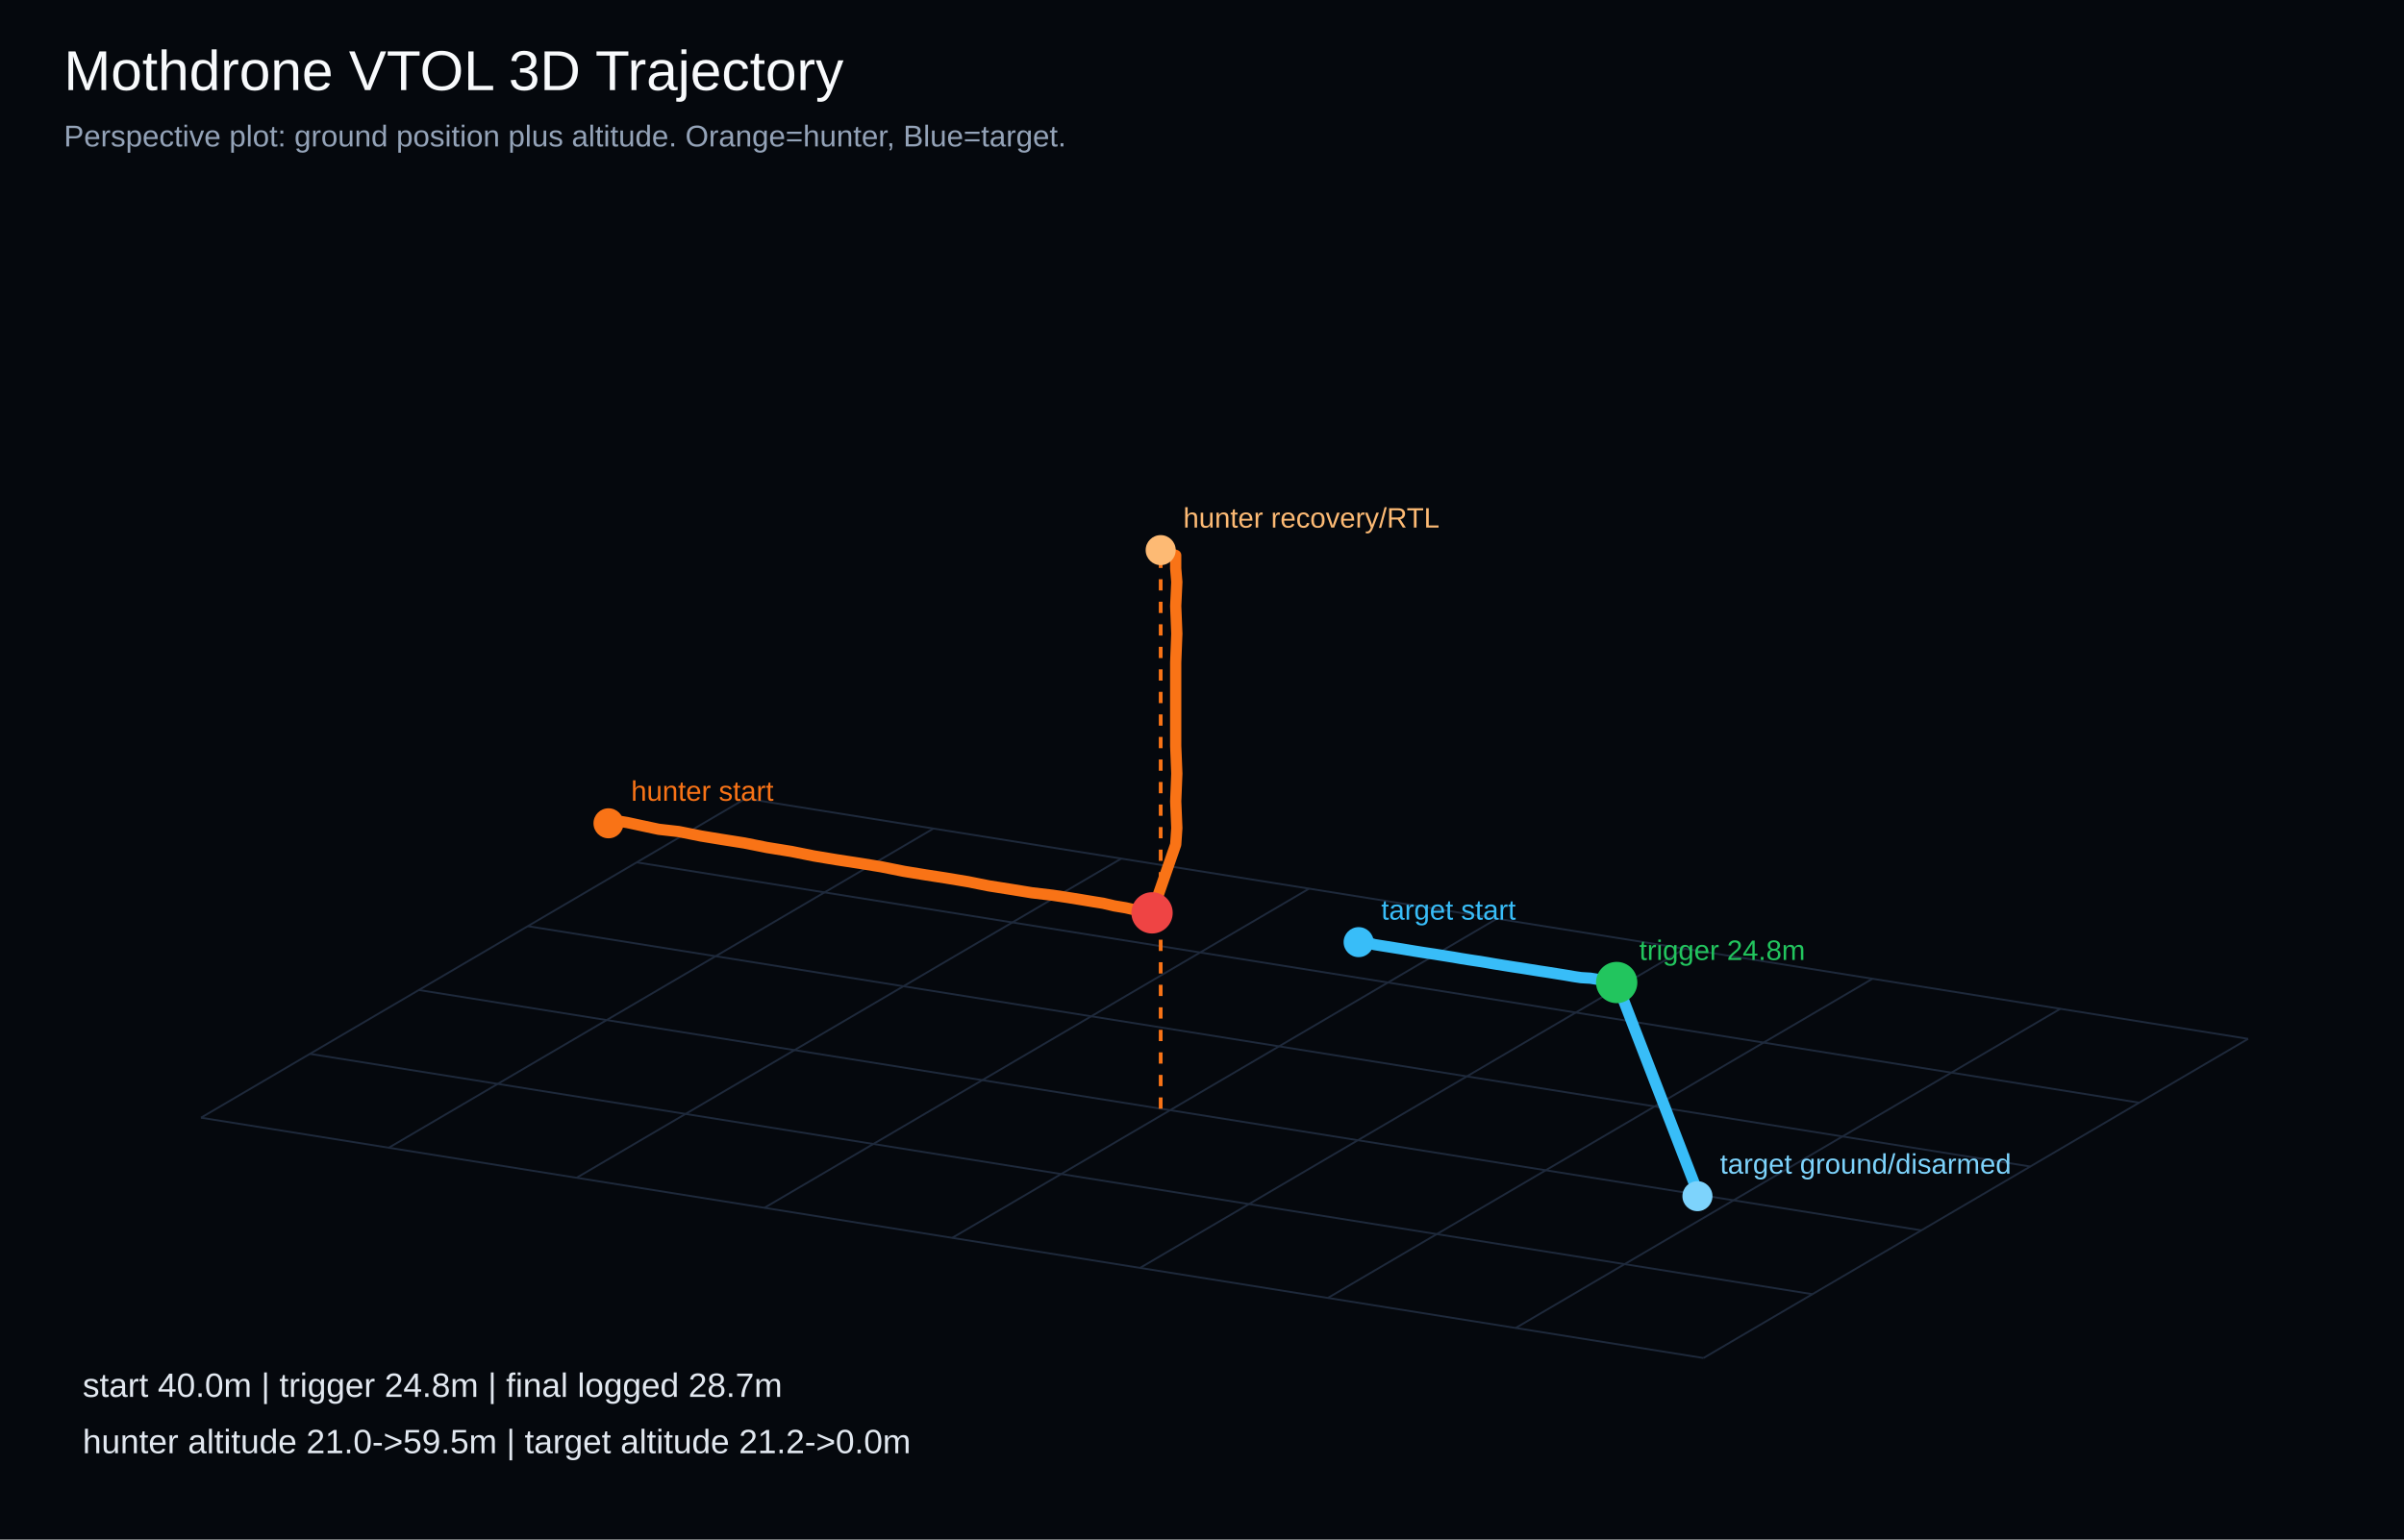
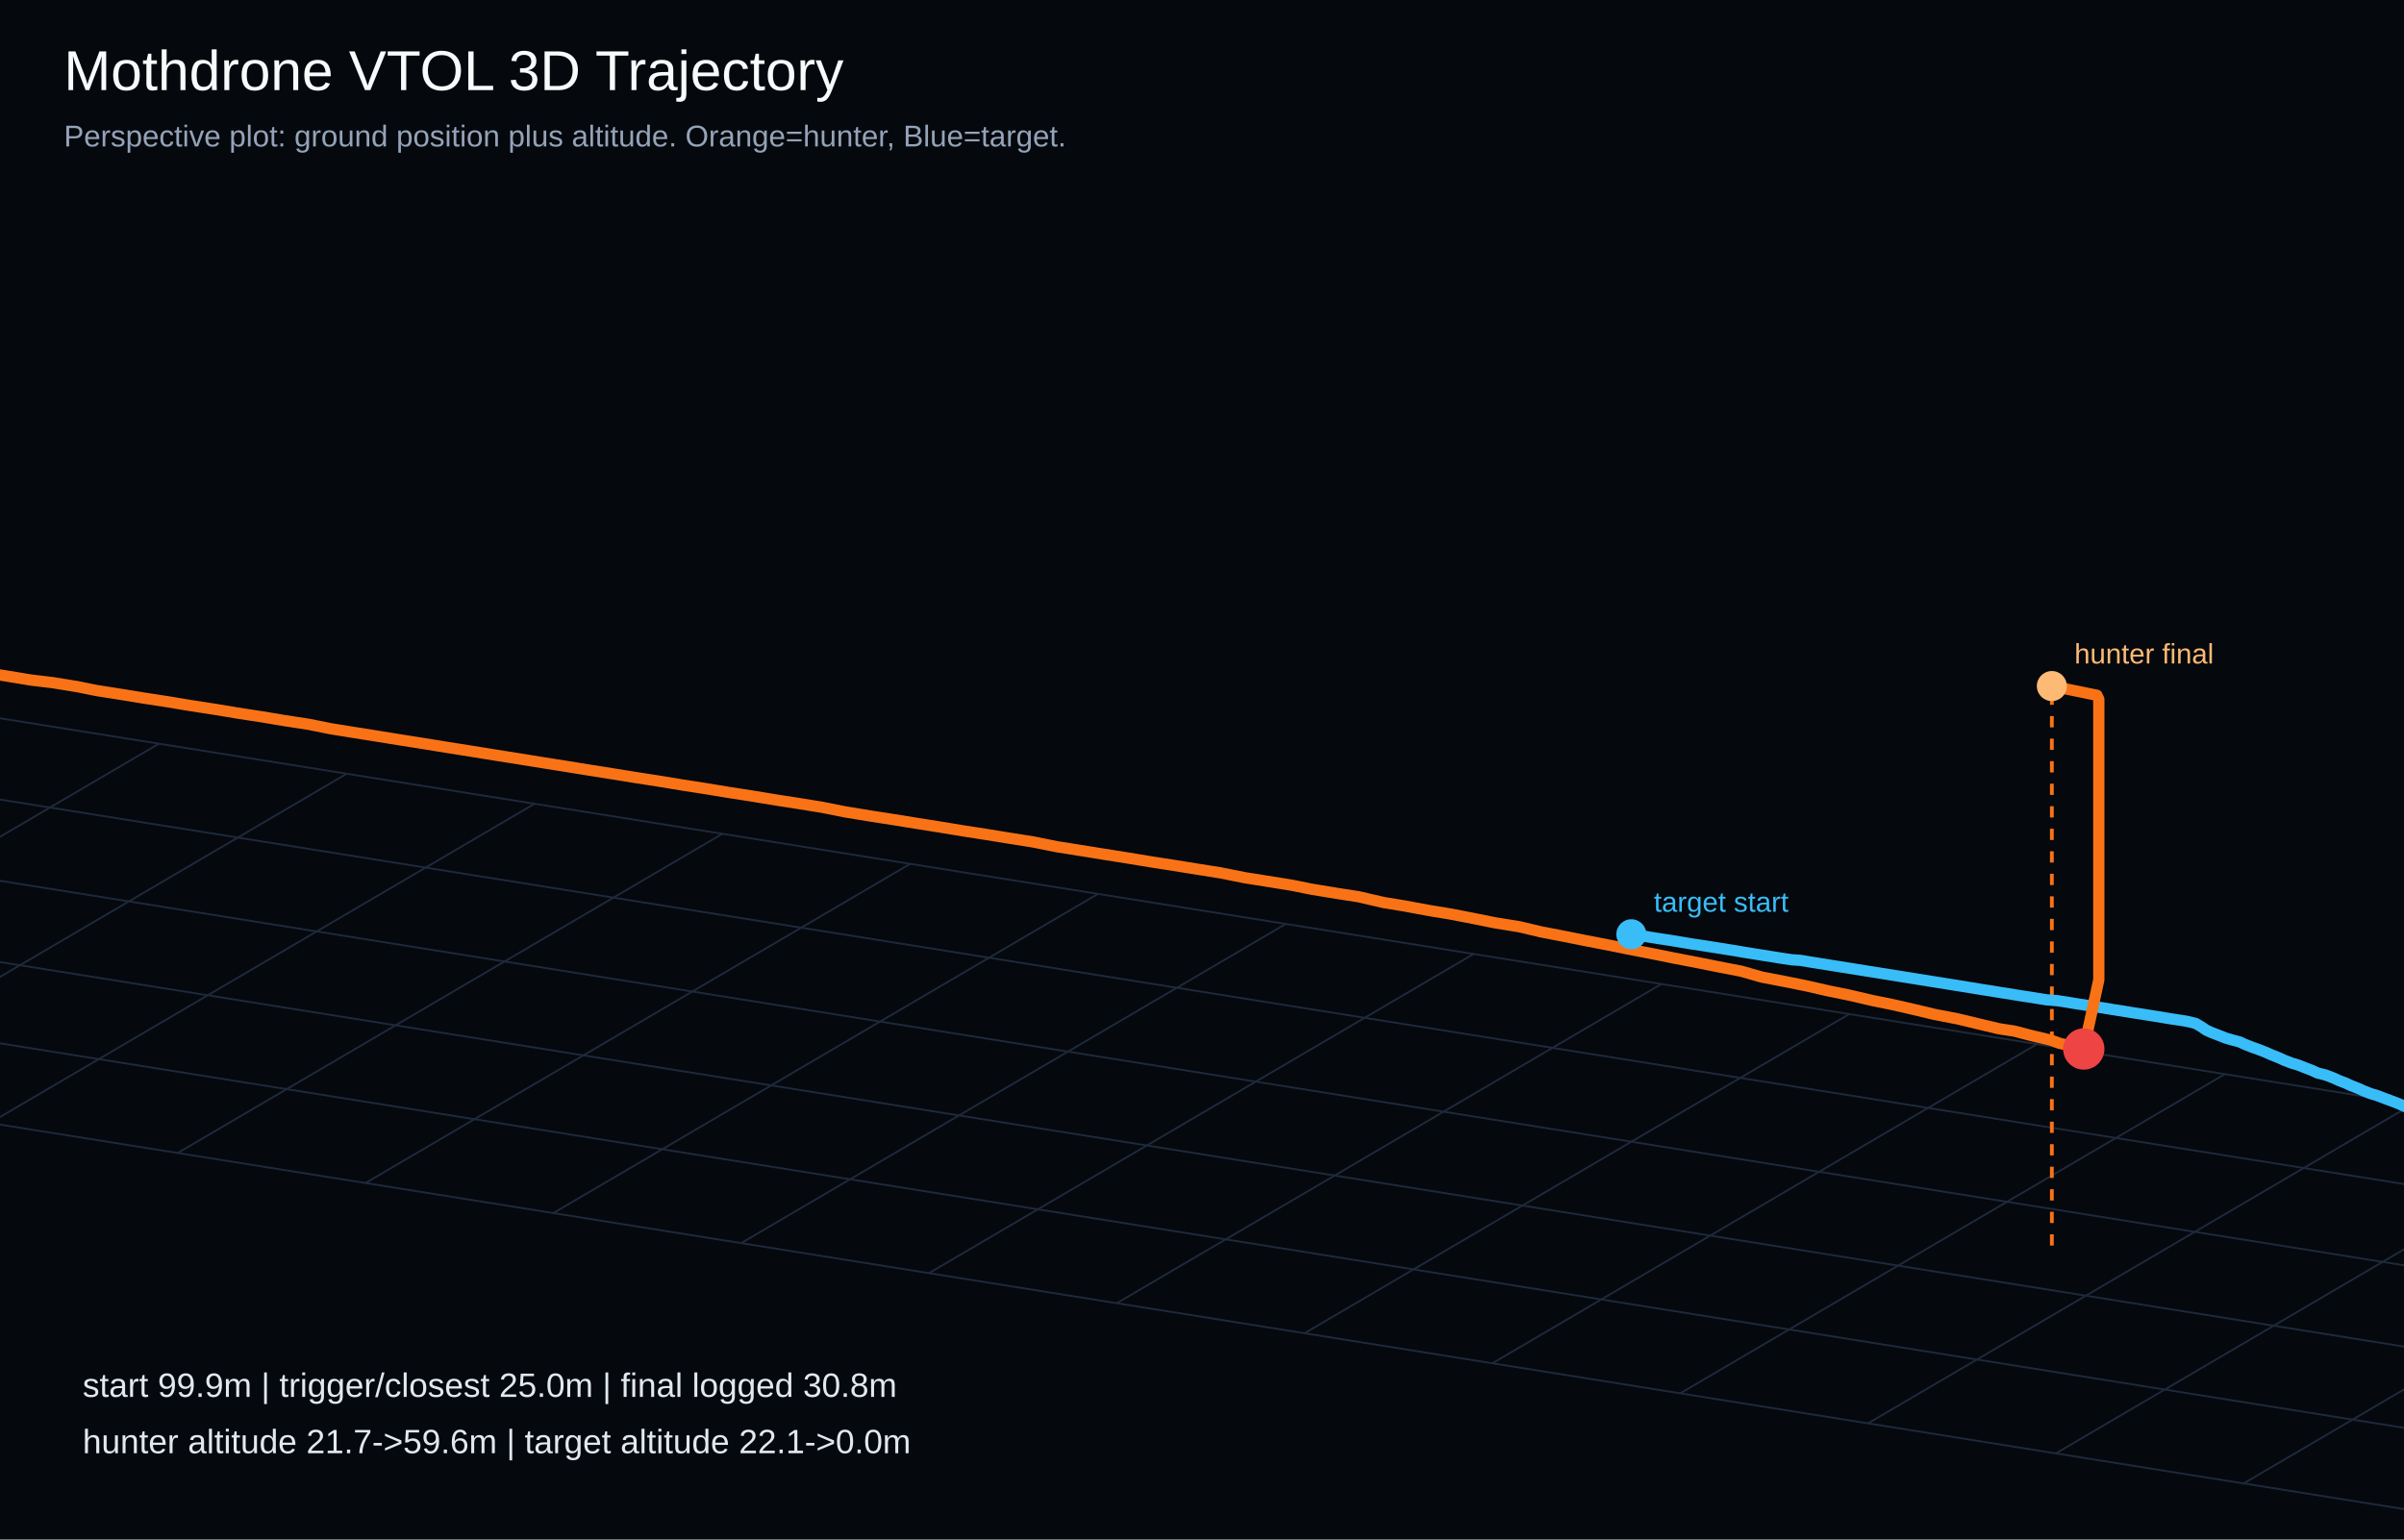
<svg xmlns="http://www.w3.org/2000/svg" width="1280" height="820" viewBox="0 0 1280 820">
  <rect width="100%" height="100%" fill="#05080d" />
  <text x="34.0" y="48.0" fill="#f8fafc" font-family="Arial" font-size="30">Mothdrone VTOL 3D Trajectory</text>
  <text x="34.0" y="78.0" fill="#94a3b8" font-family="Arial" font-size="16">Perspective plot: ground position plus altitude. Orange=hunter, Blue=target.</text>
  <g stroke="#1e293b" stroke-width="1">
-     <line x1="397.0" y1="425.3" x2="107.0" y2="595.3" />
-     <line x1="497.0" y1="441.3" x2="207.0" y2="611.3" />
-     <line x1="597.0" y1="457.3" x2="307.0" y2="627.3" />
-     <line x1="697.0" y1="473.3" x2="407.0" y2="643.3" />
-     <line x1="797.0" y1="489.3" x2="507.0" y2="659.3" />
-     <line x1="897.0" y1="505.3" x2="607.0" y2="675.3" />
-     <line x1="997.0" y1="521.3" x2="707.0" y2="691.3" />
-     <line x1="1097.0" y1="537.3" x2="807.0" y2="707.3" />
-     <line x1="1197.0" y1="553.3" x2="907.0" y2="723.3" />
-     <line x1="397.0" y1="425.3" x2="1197.0" y2="553.3" />
-     <line x1="339.0" y1="459.3" x2="1139.0" y2="587.3" />
-     <line x1="281.0" y1="493.3" x2="1081.0" y2="621.3" />
-     <line x1="223.0" y1="527.3" x2="1023.0" y2="655.3" />
-     <line x1="165.0" y1="561.3" x2="965.0" y2="689.3" />
-     <line x1="107.0" y1="595.3" x2="907.0" y2="723.3" />
+     <line x1="-115.4" y1="364.1" x2="-405.4" y2="534.1" />
+     <line x1="-15.4" y1="380.1" x2="-305.4" y2="550.1" />
+     <line x1="84.6" y1="396.1" x2="-205.4" y2="566.1" />
+     <line x1="184.6" y1="412.1" x2="-105.4" y2="582.1" />
+     <line x1="284.6" y1="428.1" x2="-5.4" y2="598.1" />
+     <line x1="384.6" y1="444.1" x2="94.6" y2="614.1" />
+     <line x1="484.6" y1="460.1" x2="194.6" y2="630.1" />
+     <line x1="584.6" y1="476.1" x2="294.6" y2="646.1" />
+     <line x1="684.6" y1="492.1" x2="394.6" y2="662.1" />
+     <line x1="784.6" y1="508.1" x2="494.6" y2="678.1" />
+     <line x1="884.6" y1="524.1" x2="594.6" y2="694.1" />
+     <line x1="984.6" y1="540.1" x2="694.6" y2="710.1" />
+     <line x1="1084.6" y1="556.1" x2="794.6" y2="726.1" />
+     <line x1="1184.6" y1="572.1" x2="894.6" y2="742.1" />
+     <line x1="1284.6" y1="588.1" x2="994.6" y2="758.1" />
+     <line x1="1384.6" y1="604.1" x2="1094.6" y2="774.1" />
+     <line x1="1484.6" y1="620.1" x2="1194.6" y2="790.1" />
+     <line x1="1584.6" y1="636.1" x2="1294.6" y2="806.1" />
+     <line x1="1684.6" y1="652.1" x2="1394.6" y2="822.1" />
+     <line x1="-115.4" y1="364.1" x2="1684.6" y2="652.1" />
+     <line x1="-173.4" y1="398.1" x2="1626.6" y2="686.1" />
+     <line x1="-231.4" y1="432.1" x2="1568.6" y2="720.1" />
+     <line x1="-289.4" y1="466.1" x2="1510.6" y2="754.1" />
+     <line x1="-347.4" y1="500.1" x2="1452.6" y2="788.1" />
+     <line x1="-405.4" y1="534.1" x2="1394.6" y2="822.1" />
  </g>
-   <line x1="618.0" y1="590.5" x2="618.0" y2="293.0" stroke="#f97316" stroke-width="2" stroke-dasharray="6 6" />
-   <line x1="903.8" y1="637.1" x2="903.8" y2="637.1" stroke="#38bdf8" stroke-width="2" stroke-dasharray="6 6" />
-   <polyline points="723.4,501.8 724.4,501.5 725.4,501.2 728.4,502.1 731.8,503.1 736.8,503.9 741.8,504.7 746.8,505.5 752.8,506.5 757.8,507.3 763.8,508.2 768.8,509.0 773.8,509.8 777.8,510.5 782.8,511.3 786.8,511.9 791.8,512.7 795.8,513.4 800.8,514.2 805.8,515.0 809.8,515.6 814.8,516.4 819.8,517.2 823.8,517.8 828.8,518.6 833.8,519.4 837.8,520.1 841.8,520.7 846.8,521.0 851.8,521.8 855.8,522.5 860.8,523.3 904.8,637.3 904.2,637.6 904.2,637.6 904.8,636.8 903.8,636.6 903.2,637.0 904.2,637.1 903.8,636.6 903.8,636.6 904.8,636.8 904.8,637.3 904.8,637.3 903.8,637.1 903.8,637.1 903.8,637.1" fill="none" stroke="#38bdf8" stroke-width="6" stroke-linecap="round" stroke-linejoin="round" />
-   <polyline points="324.0,438.5 324.0,437.0 328.0,437.1 334.0,438.1 341.4,439.7 350.8,441.7 361.4,442.9 373.4,445.3 384.4,447.1 396.4,449.0 408.4,451.4 421.4,453.5 433.4,455.9 445.4,457.9 458.4,459.9 469.4,461.7 481.4,464.1 492.4,465.9 503.4,467.6 515.4,469.6 526.4,471.8 538.4,473.7 549.4,475.5 560.4,476.8 568.4,478.0 576.4,479.3 582.4,480.3 587.4,481.1 593.4,482.5 599.4,483.5 606.4,485.1 613.4,486.2 626.0,449.8 626.6,441.0 626.0,426.8 626.6,412.0 626.0,397.3 626.0,382.3 626.0,367.8 626.0,352.8 626.6,337.5 626.0,322.8 626.6,310.0 626.0,302.8 626.0,298.3 626.0,295.8 618.0,293.0" fill="none" stroke="#f97316" stroke-width="6" stroke-linecap="round" stroke-linejoin="round" />
-   <circle cx="723.4" cy="501.8" r="8" fill="#38bdf8" />
-   <circle cx="324.0" cy="438.5" r="8" fill="#f97316" />
-   <circle cx="860.8" cy="523.3" r="11" fill="#22c55e" />
-   <circle cx="613.4" cy="486.2" r="11" fill="#ef4444" />
-   <circle cx="903.8" cy="637.1" r="8" fill="#7dd3fc" />
-   <circle cx="618.0" cy="293.0" r="8" fill="#fdba74" />
-   <text x="735.4" y="489.8" fill="#38bdf8" font-family="Arial" font-size="15">target start</text>
-   <text x="336.0" y="426.5" fill="#f97316" font-family="Arial" font-size="15">hunter start</text>
-   <text x="872.8" y="511.3" fill="#22c55e" font-family="Arial" font-size="15">trigger 24.8m</text>
-   <text x="915.8" y="625.1" fill="#7dd3fc" font-family="Arial" font-size="15">target ground/disarmed</text>
-   <text x="630.0" y="281.0" fill="#fdba74" font-family="Arial" font-size="15">hunter recovery/RTL</text>
-   <text x="44.0" y="744.0" fill="#e2e8f0" font-family="Arial" font-size="18">start 40.0m | trigger 24.8m | final logged 28.7m</text>
-   <text x="44.0" y="774.0" fill="#e2e8f0" font-family="Arial" font-size="18">hunter altitude 21.0-&gt;59.5m | target altitude 21.2-&gt;0.0m</text>
+   <line x1="1092.5" y1="663.4" x2="1092.5" y2="365.4" stroke="#f97316" stroke-width="2" stroke-dasharray="6 6" />
+   <line x1="1358.7" y1="732.0" x2="1358.7" y2="732.0" stroke="#38bdf8" stroke-width="2" stroke-dasharray="6 6" />
+   <polyline points="868.6,497.6 868.6,497.1 871.6,497.6 874.1,498.4 878.1,499.1 883.1,499.9 889.1,500.8 895.1,501.8 901.1,502.8 907.1,503.7 914.1,504.8 919.1,505.6 924.1,506.4 928.1,507.1 933.1,507.9 938.1,508.7 943.1,509.5 948.1,510.3 954.1,511.2 958.6,511.5 964.6,512.5 969.6,513.3 974.6,514.1 979.6,514.9 984.6,515.7 989.6,516.5 994.6,517.3 999.6,518.1 1004.6,518.9 1009.6,519.7 1014.6,520.5 1019.6,521.3 1024.6,522.1 1029.6,522.9 1034.6,523.7 1039.6,524.5 1044.6,525.3 1049.6,526.1 1055.6,527.1 1059.6,527.7 1065.6,528.7 1069.6,529.3 1075.6,530.3 1079.6,530.9 1084.6,531.7 1089.6,532.5 1095.6,533.0 1099.6,533.6 1105.6,534.6 1109.6,535.2 1115.6,536.2 1119.6,536.8 1125.6,537.8 1129.6,538.4 1135.6,539.4 1139.6,540.0 1144.6,540.8 1149.6,541.6 1155.6,542.6 1159.6,543.2 1164.6,544.0 1169.1,545.1 1172.3,547.0 1174.6,548.6 1177.4,549.9 1181.3,551.4 1185.1,552.9 1188.5,553.9 1192.4,554.9 1195.2,556.2 1199.0,557.7 1202.9,559.1 1206.7,560.6 1209.6,561.9 1213.4,563.4 1216.2,564.7 1220.1,566.2 1223.5,567.2 1227.3,568.7 1231.2,570.2 1234.0,571.5 1238.4,572.6 1242.3,574.1 1245.1,575.4 1249.0,576.9 1251.8,578.2 1255.6,579.7 1258.5,581.0 1262.3,582.5 1265.7,583.5 1269.6,585.0 1273.4,586.4 1277.3,587.9 1280.1,589.2 1283.9,590.7 1286.8,592.0 1290.6,593.5 1293.5,594.8 1297.3,596.3 1301.7,597.5 1305.6,598.9 1308.4,600.3 1312.2,601.7 1315.1,603.1 1318.9,604.5 1321.8,605.9 1325.6,607.3 1329.0,608.3 1358.2,732.3 1359.7,732.2 1359.7,732.2 1359.7,732.2 1359.7,732.2 1359.7,732.2 1359.7,732.2 1359.7,732.2 1359.7,732.2 1359.7,732.2 1359.7,732.2 1359.7,732.2 1359.7,732.2 1359.7,732.2 1358.7,732.0" fill="none" stroke="#38bdf8" stroke-width="6" stroke-linecap="round" stroke-linejoin="round" />
+   <polyline points="-130.4,339.8 -130.4,338.8 -125.4,339.1 -118.9,340.1 -109.5,341.5 -99.5,343.1 -86.5,345.2 -74.9,346.6 -60.9,349.3 -48.9,351.3 -34.9,353.5 -23.5,355.8 -9.5,358.0 2.5,359.9 16.5,362.2 28.1,363.6 41.1,365.7 51.5,367.8 65.5,370.0 76.5,371.8 89.5,373.8 101.5,375.8 114.5,377.8 126.5,379.8 139.5,381.8 151.5,383.8 164.5,385.8 175.9,388.1 188.9,390.2 200.9,392.1 213.9,394.2 225.9,396.1 238.9,398.2 250.9,400.1 263.9,402.2 275.9,404.1 288.9,406.2 300.9,408.1 313.9,410.2 325.9,412.1 338.9,414.2 349.9,415.9 363.9,418.2 374.9,419.9 388.9,422.2 399.9,423.9 413.9,426.2 424.9,427.9 437.9,430.0 449.9,432.4 463.9,434.7 474.9,436.4 487.9,438.5 499.9,440.4 513.9,442.7 524.9,444.4 537.9,446.5 549.9,448.4 562.9,451.0 574.9,452.9 587.9,455.0 599.9,456.9 613.9,459.2 624.9,460.9 637.9,463.0 649.9,464.9 662.9,467.5 674.9,469.4 687.9,471.5 698.3,473.6 712.3,475.9 723.3,477.6 736.7,480.7 747.7,482.5 761.2,485.0 772.2,486.8 784.6,489.2 796.0,491.5 809.0,493.6 820.4,496.3 832.8,498.7 844.3,501.0 856.7,503.4 868.1,505.7 880.5,508.1 890.9,510.2 904.4,512.8 914.8,514.9 927.2,517.3 938.0,520.4 950.5,522.8 961.9,525.1 973.7,527.8 984.1,529.9 997.0,532.9 1007.4,535.0 1019.2,537.7 1030.1,540.3 1042.5,542.7 1053.3,545.3 1064.2,547.9 1072.6,549.2 1081.4,551.5 1086.9,552.8 1092.3,554.1 1096.7,555.7 1103.1,557.2 1109.5,558.7 1117.5,521.9 1117.5,513.9 1117.5,498.9 1117.5,484.4 1117.5,468.4 1117.5,453.4 1117.5,437.9 1117.5,422.9 1117.5,406.9 1117.5,392.4 1117.5,382.4 1117.5,376.4 1117.5,372.4 1116.5,370.3 1092.5,365.4" fill="none" stroke="#f97316" stroke-width="6" stroke-linecap="round" stroke-linejoin="round" />
+   <circle cx="868.6" cy="497.6" r="8" fill="#38bdf8" />
+   <circle cx="-130.4" cy="339.8" r="8" fill="#f97316" />
+   <circle cx="1329.0" cy="608.3" r="11" fill="#22c55e" />
+   <circle cx="1109.5" cy="558.7" r="11" fill="#ef4444" />
+   <circle cx="1358.7" cy="732.0" r="8" fill="#7dd3fc" />
+   <circle cx="1092.5" cy="365.4" r="8" fill="#fdba74" />
+   <text x="880.6" y="485.6" fill="#38bdf8" font-family="Arial" font-size="15">target start</text>
+   <text x="-118.4" y="327.8" fill="#f97316" font-family="Arial" font-size="15">hunter start</text>
+   <text x="1341.0" y="596.3" fill="#22c55e" font-family="Arial" font-size="15">trigger 25.0m</text>
+   <text x="1370.7" y="720.0" fill="#7dd3fc" font-family="Arial" font-size="15">target final</text>
+   <text x="1104.5" y="353.4" fill="#fdba74" font-family="Arial" font-size="15">hunter final</text>
+   <text x="44.0" y="744.0" fill="#e2e8f0" font-family="Arial" font-size="18">start 99.9m | trigger/closest 25.0m | final logged 30.8m</text>
+   <text x="44.0" y="774.0" fill="#e2e8f0" font-family="Arial" font-size="18">hunter altitude 21.7-&gt;59.6m | target altitude 22.1-&gt;0.0m</text>
</svg>
